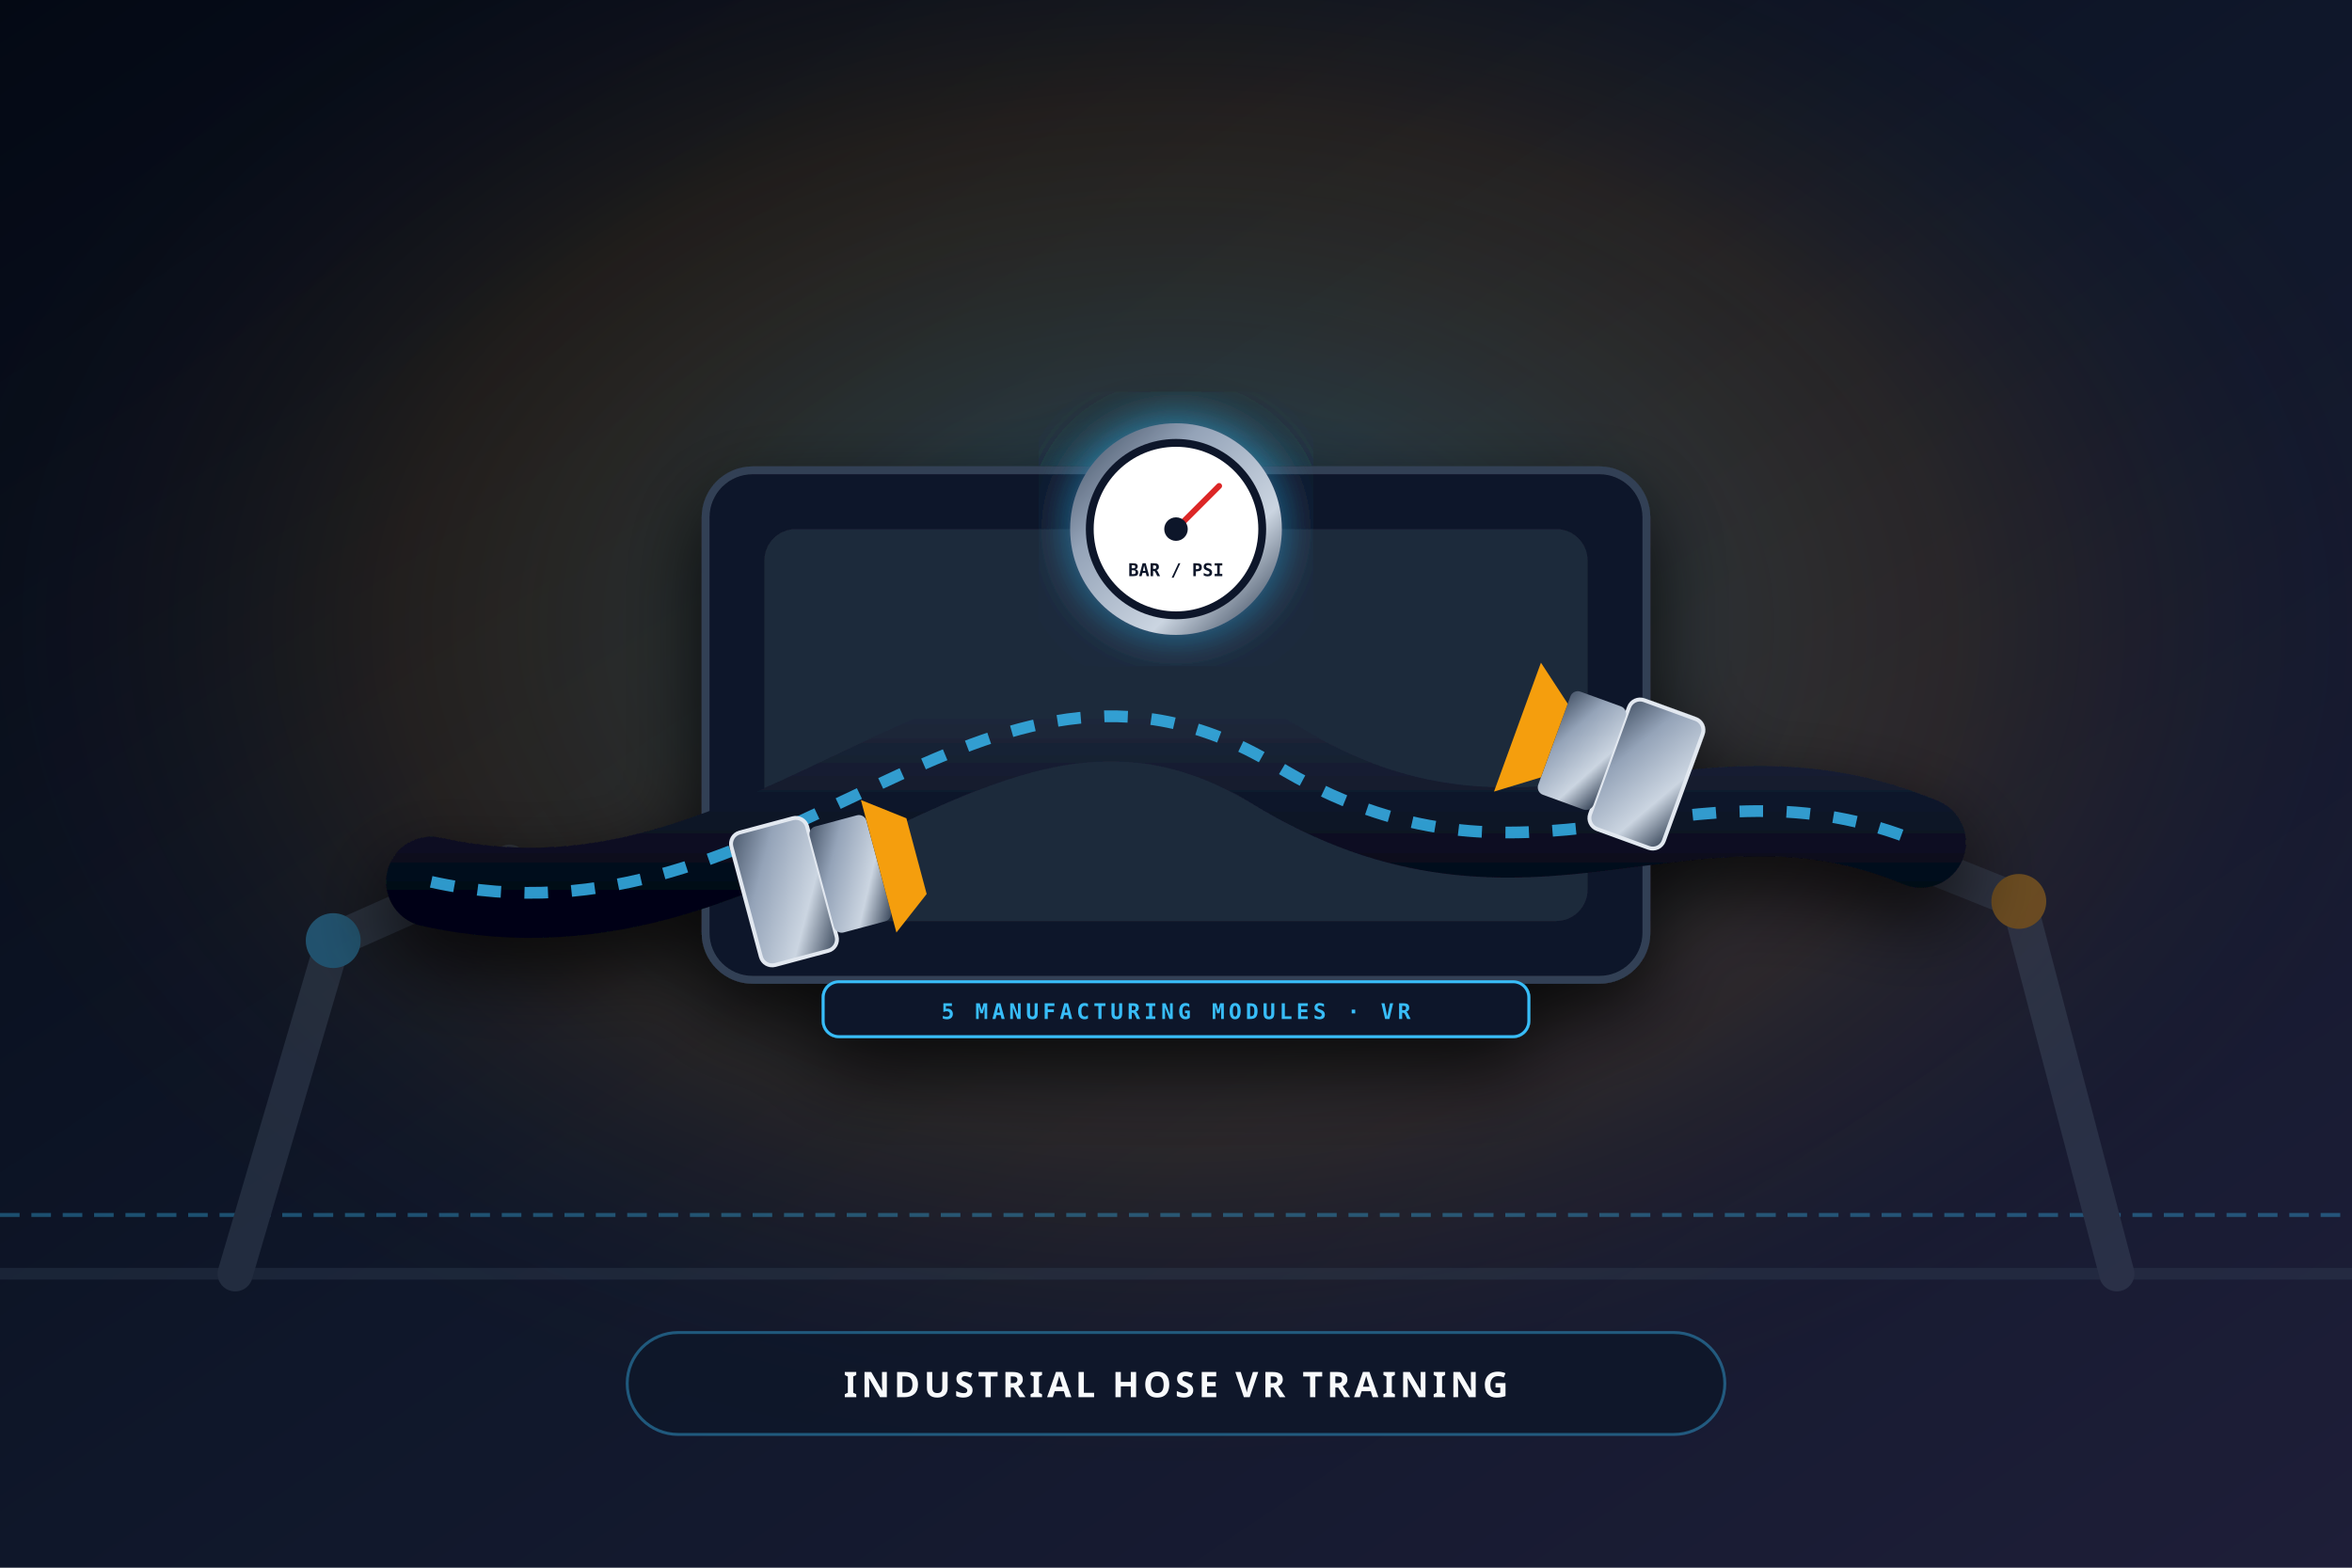
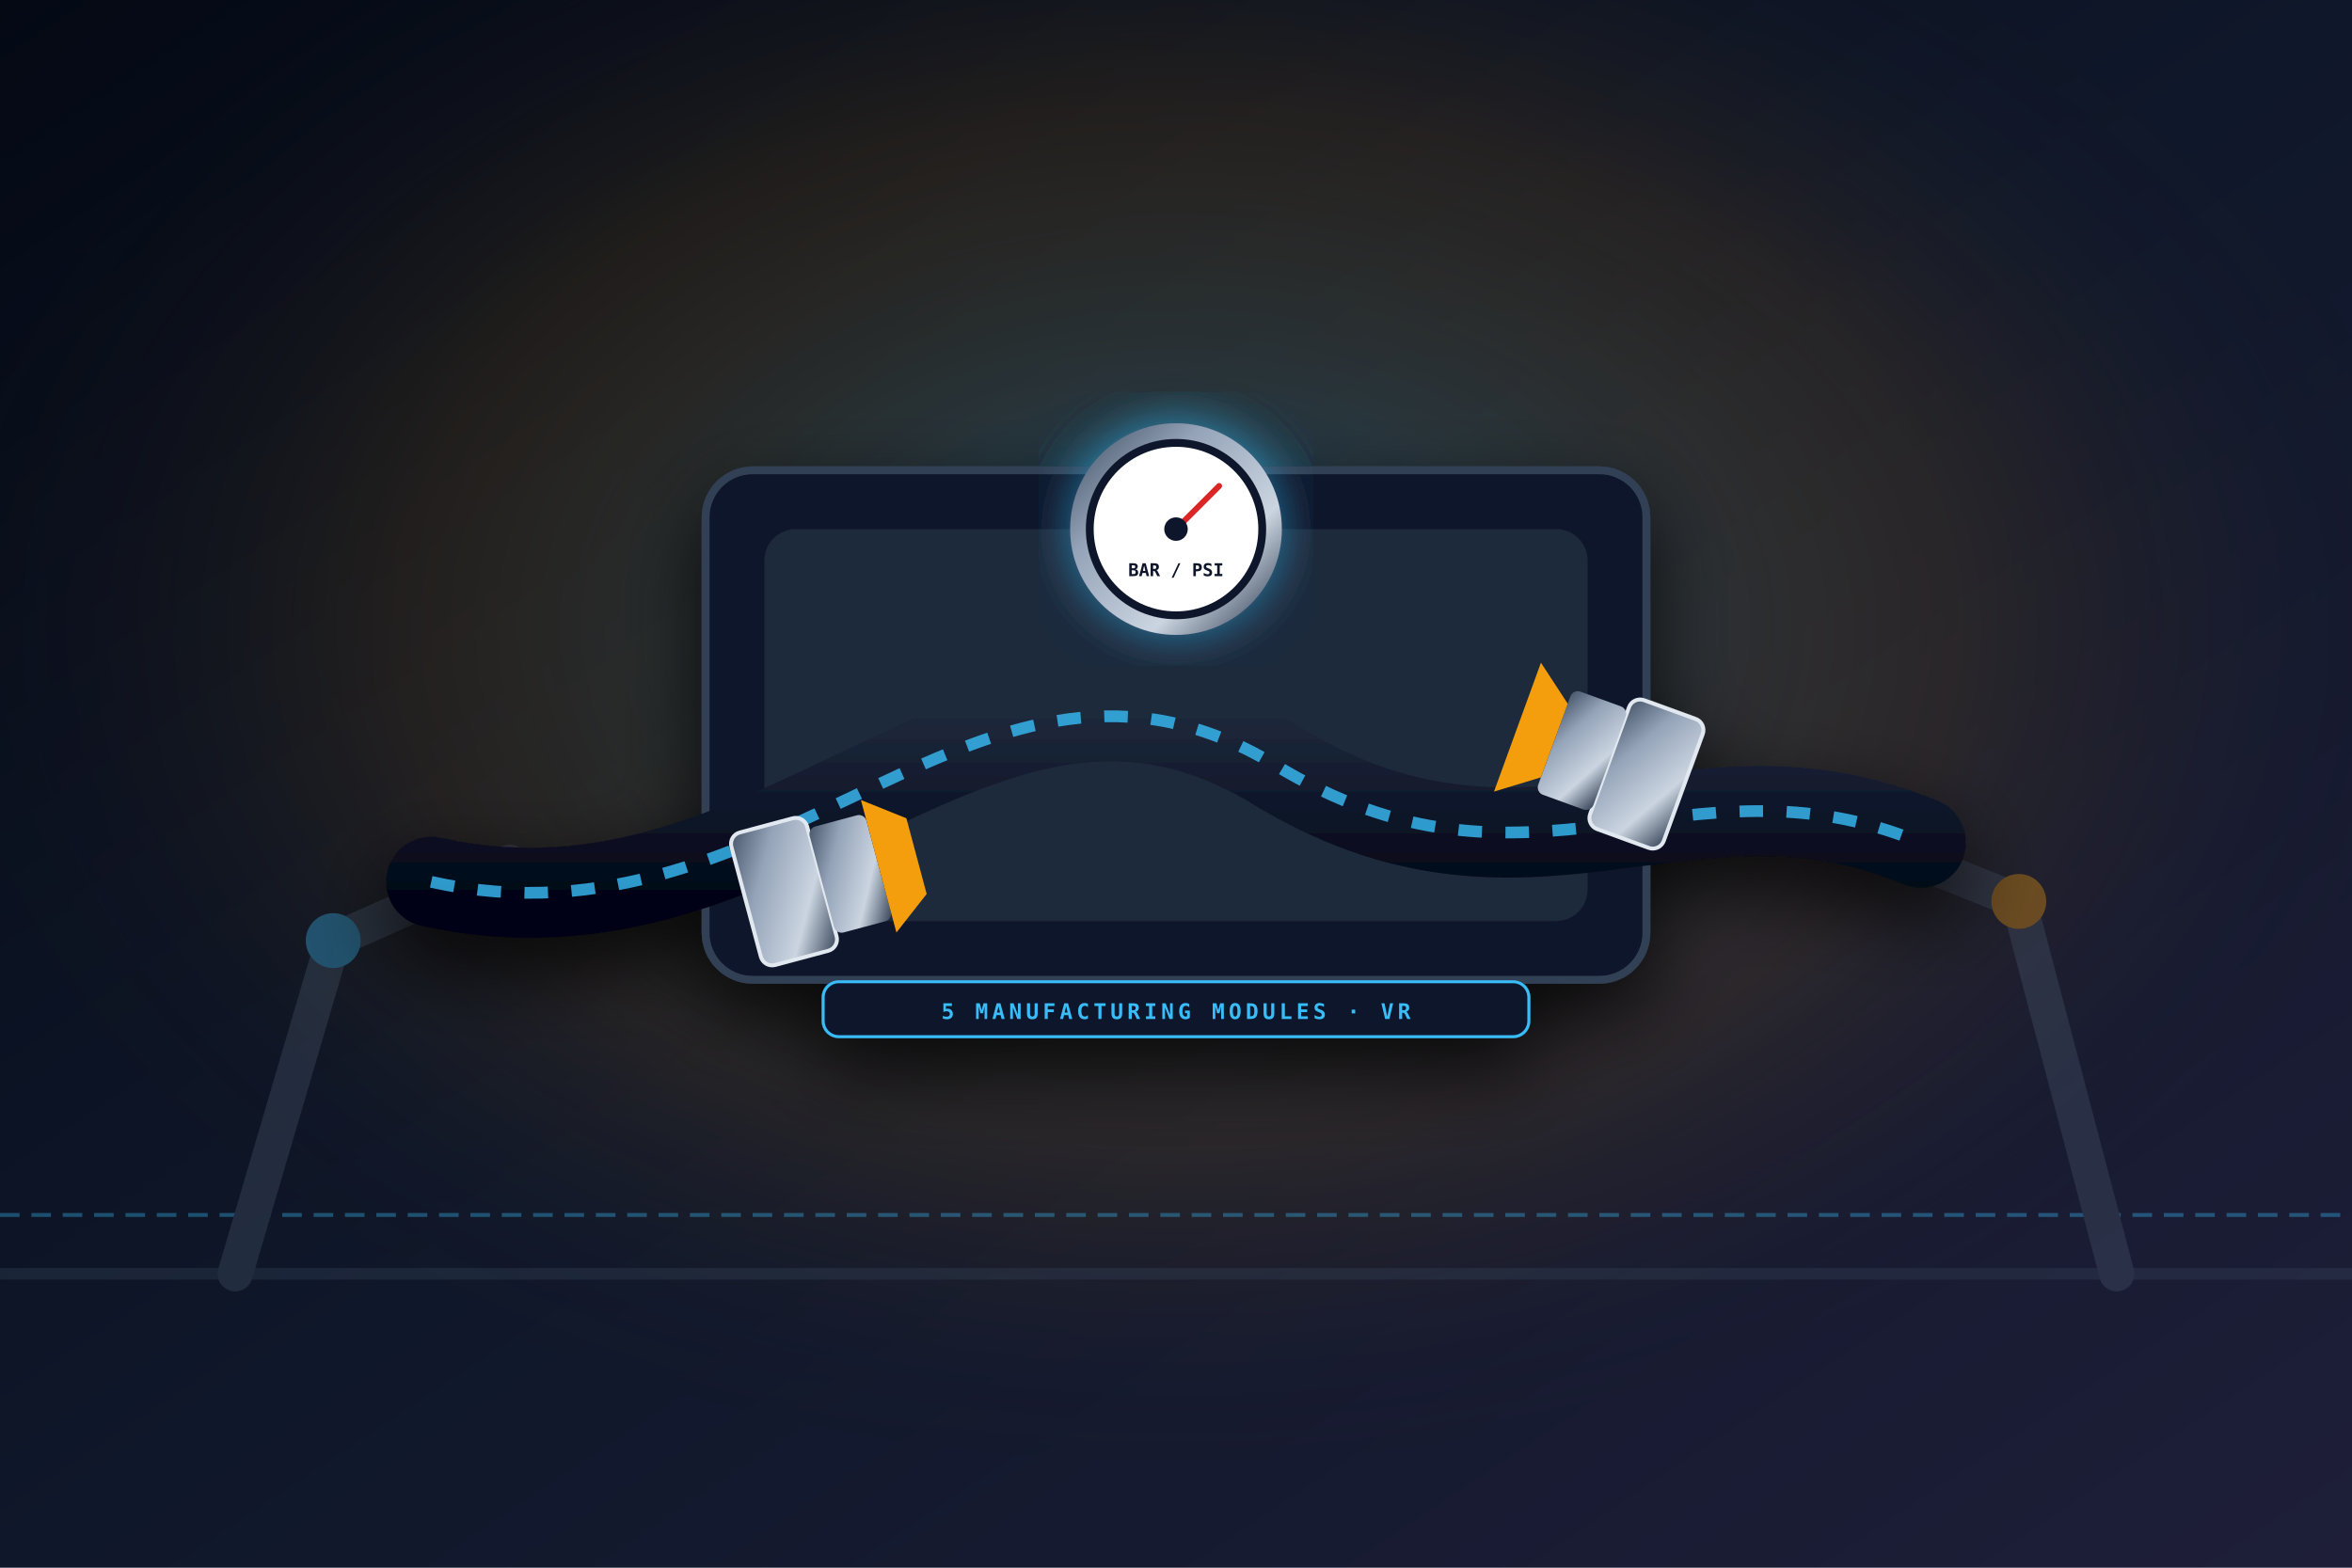
<svg xmlns="http://www.w3.org/2000/svg" viewBox="0 0 1200 800" width="100%" height="100%">
  <defs>
    <linearGradient id="hose-bg" x1="0%" y1="0%" x2="100%" y2="100%">
      <stop offset="0%" stop-color="#040914" />
      <stop offset="50%" stop-color="#0f172a" />
      <stop offset="100%" stop-color="#1e1e38" />
    </linearGradient>
    <radialGradient id="hose-steamGlow" cx="50%" cy="40%" r="55%">
      <stop offset="0%" stop-color="#38bdf8" stop-opacity="0.3" />
      <stop offset="60%" stop-color="#f59e0b" stop-opacity="0.1" />
      <stop offset="100%" stop-color="#040914" stop-opacity="0" />
    </radialGradient>
    <linearGradient id="hose-chrome" x1="0%" y1="0%" x2="100%" y2="100%">
      <stop offset="0%" stop-color="#475569" />
      <stop offset="30%" stop-color="#94a3b8" />
      <stop offset="70%" stop-color="#cbd5e1" />
      <stop offset="100%" stop-color="#334155" />
    </linearGradient>
    <linearGradient id="hose-rubber" x1="0%" y1="0%" x2="0%" y2="100%">
      <stop offset="0%" stop-color="#1e293b" />
      <stop offset="50%" stop-color="#0f172a" />
      <stop offset="100%" stop-color="#020617" />
    </linearGradient>
    <filter id="hose-shadow" x="-20%" y="-20%" width="140%" height="140%">
      <feDropShadow dx="0" dy="16" stdDeviation="20" flood-color="#000000" flood-opacity="0.8" />
    </filter>
    <filter id="hose-cyanGlow" x="-20%" y="-20%" width="140%" height="140%">
      <feDropShadow dx="0" dy="0" stdDeviation="12" flood-color="#38bdf8" flood-opacity="0.6" />
    </filter>
  </defs>
  <rect width="1200" height="800" fill="url(#hose-bg)" />
  <rect width="1200" height="800" fill="url(#hose-steamGlow)" />
  <g opacity="0.35">
    <line x1="0" y1="620" x2="1200" y2="620" stroke="#38bdf8" stroke-width="2" stroke-dasharray="10,6" />
    <line x1="0" y1="650" x2="1200" y2="650" stroke="#334155" stroke-width="6" />
    <path d="M 120 650 L 170 480 L 260 440" fill="none" stroke="#475569" stroke-width="18" stroke-linecap="round" />
    <circle cx="170" cy="480" r="14" fill="#38bdf8" />
    <path d="M 1080 650 L 1030 460 L 930 420" fill="none" stroke="#475569" stroke-width="18" stroke-linecap="round" />
    <circle cx="1030" cy="460" r="14" fill="#f59e0b" />
  </g>
  <g transform="translate(600, 360)" filter="url(#hose-shadow)">
    <rect x="-240" y="-120" width="480" height="260" rx="24" fill="#0f172a" stroke="#334155" stroke-width="4" />
    <rect x="-210" y="-90" width="420" height="200" rx="16" fill="#1e293b" />
    <path d="M -380 90 C -200 130, -100 -60, 50 30 C 180 110, 260 20, 380 70" fill="none" stroke="url(#hose-rubber)" stroke-width="46" stroke-linecap="round" />
    <path d="M -380 90 C -200 130, -100 -60, 50 30 C 180 110, 260 20, 380 70" fill="none" stroke="#38bdf8" stroke-width="6" stroke-dasharray="12,12" opacity="0.8" />
    <g transform="translate(-200, 95) rotate(-15)">
      <rect x="-20" y="-35" width="40" height="70" rx="6" fill="url(#hose-chrome)" stroke="#e2e8f0" stroke-width="2" />
      <rect x="20" y="-28" width="30" height="56" rx="4" fill="url(#hose-chrome)" />
      <polygon points="50,-35 70,-20 70,20 50,35" fill="#f59e0b" />
    </g>
    <g transform="translate(240, 35) rotate(20)">
      <rect x="-20" y="-35" width="40" height="70" rx="6" fill="url(#hose-chrome)" stroke="#e2e8f0" stroke-width="2" />
      <rect x="-50" y="-28" width="30" height="56" rx="4" fill="url(#hose-chrome)" />
      <polygon points="-70,-35 -50,-20 -50,20 -70,35" fill="#f59e0b" />
    </g>
    <g transform="translate(0, -90)" filter="url(#hose-cyanGlow)">
      <circle cx="0" cy="0" r="50" fill="#0f172a" stroke="url(#hose-chrome)" stroke-width="8" />
      <circle cx="0" cy="0" r="42" fill="#ffffff" />
      <line x1="0" y1="0" x2="22" y2="-22" stroke="#dc2626" stroke-width="3" stroke-linecap="round" />
      <circle cx="0" cy="0" r="6" fill="#0f172a" />
      <text x="0" y="24" font-family="'JetBrains Mono', monospace" font-size="9" font-weight="900" fill="#0f172a" text-anchor="middle">BAR / PSI</text>
    </g>
    <g transform="translate(0, 155)">
      <rect x="-180" y="-14" width="360" height="28" rx="8" fill="#0b1329" stroke="#38bdf8" stroke-width="1.5" />
      <text x="0" y="5" font-family="'JetBrains Mono', monospace" font-size="11" font-weight="800" fill="#38bdf8" text-anchor="middle" letter-spacing="2">5 MANUFACTURING MODULES · VR</text>
    </g>
  </g>
-   <g transform="translate(600, 710)">
-     <rect x="-280" y="-30" width="560" height="52" rx="26" fill="#0f172a" fill-opacity="0.92" stroke="rgba(56, 189, 248, 0.4)" stroke-width="1.5" />
-     <text x="0" y="3" font-family="'Montserrat', sans-serif" font-size="18" font-weight="900" fill="#f8fafc" text-anchor="middle" letter-spacing="2">INDUSTRIAL HOSE VR TRAINING</text>
-   </g>
</svg>
